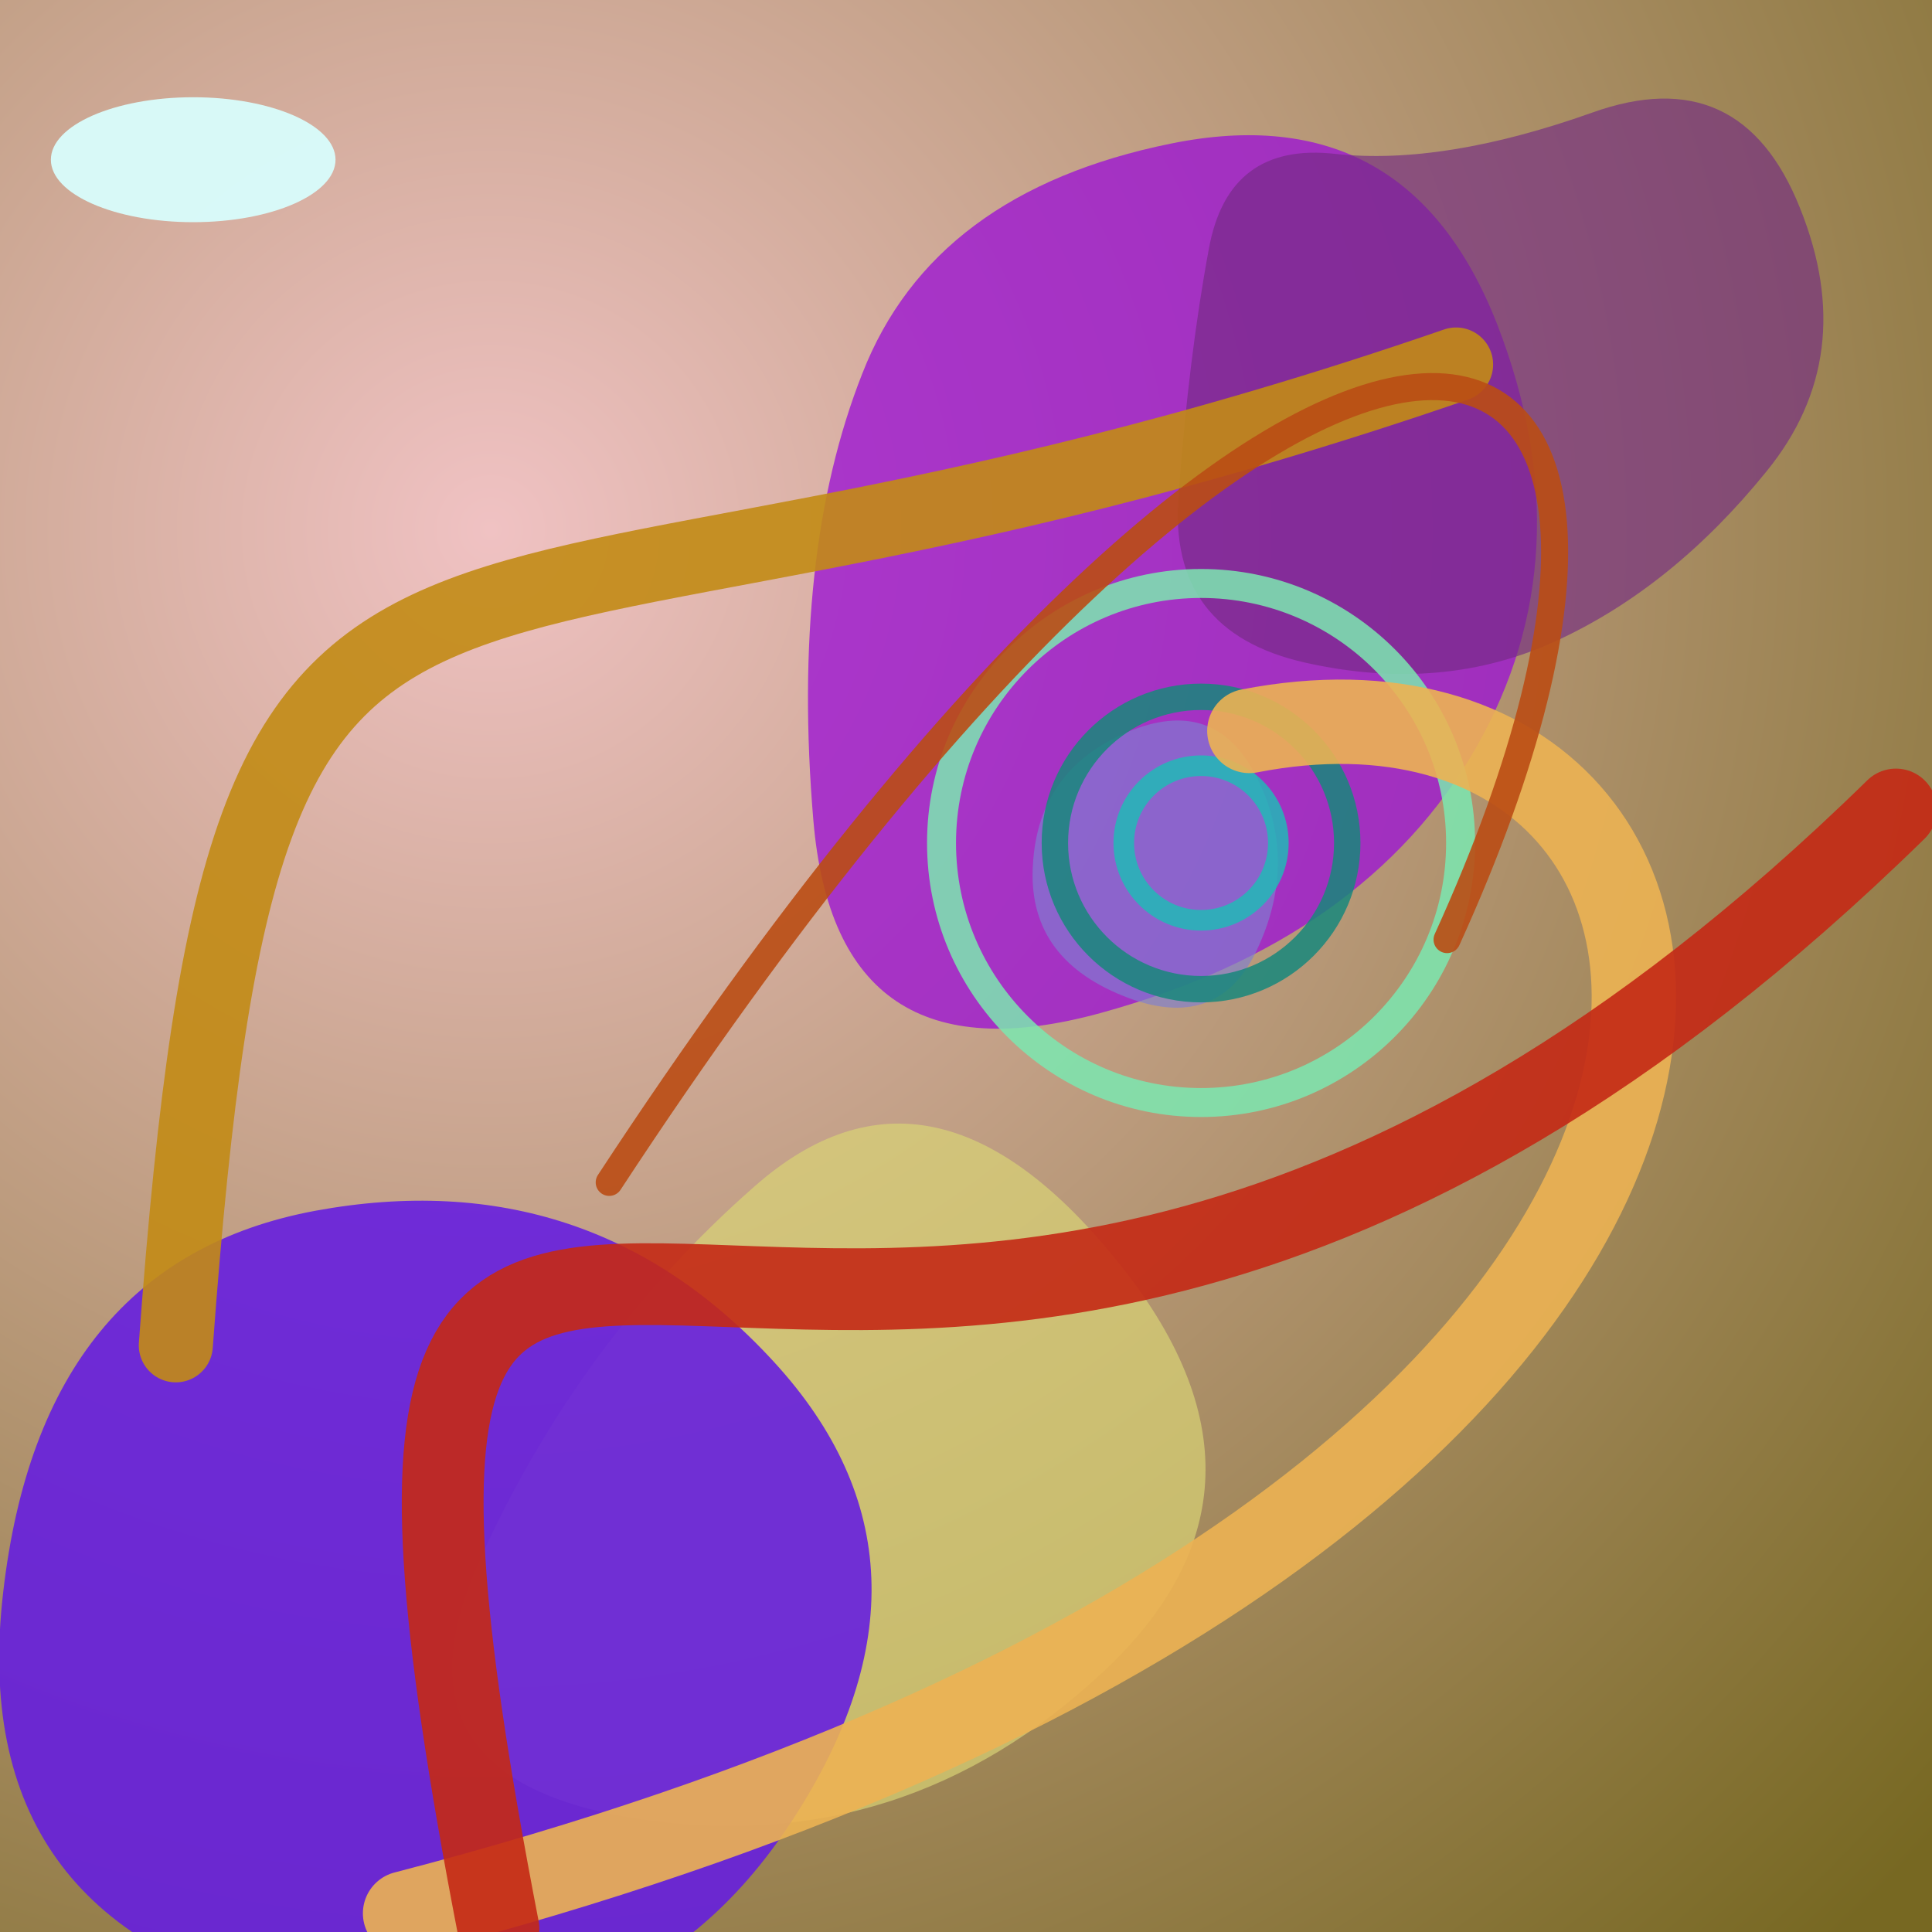
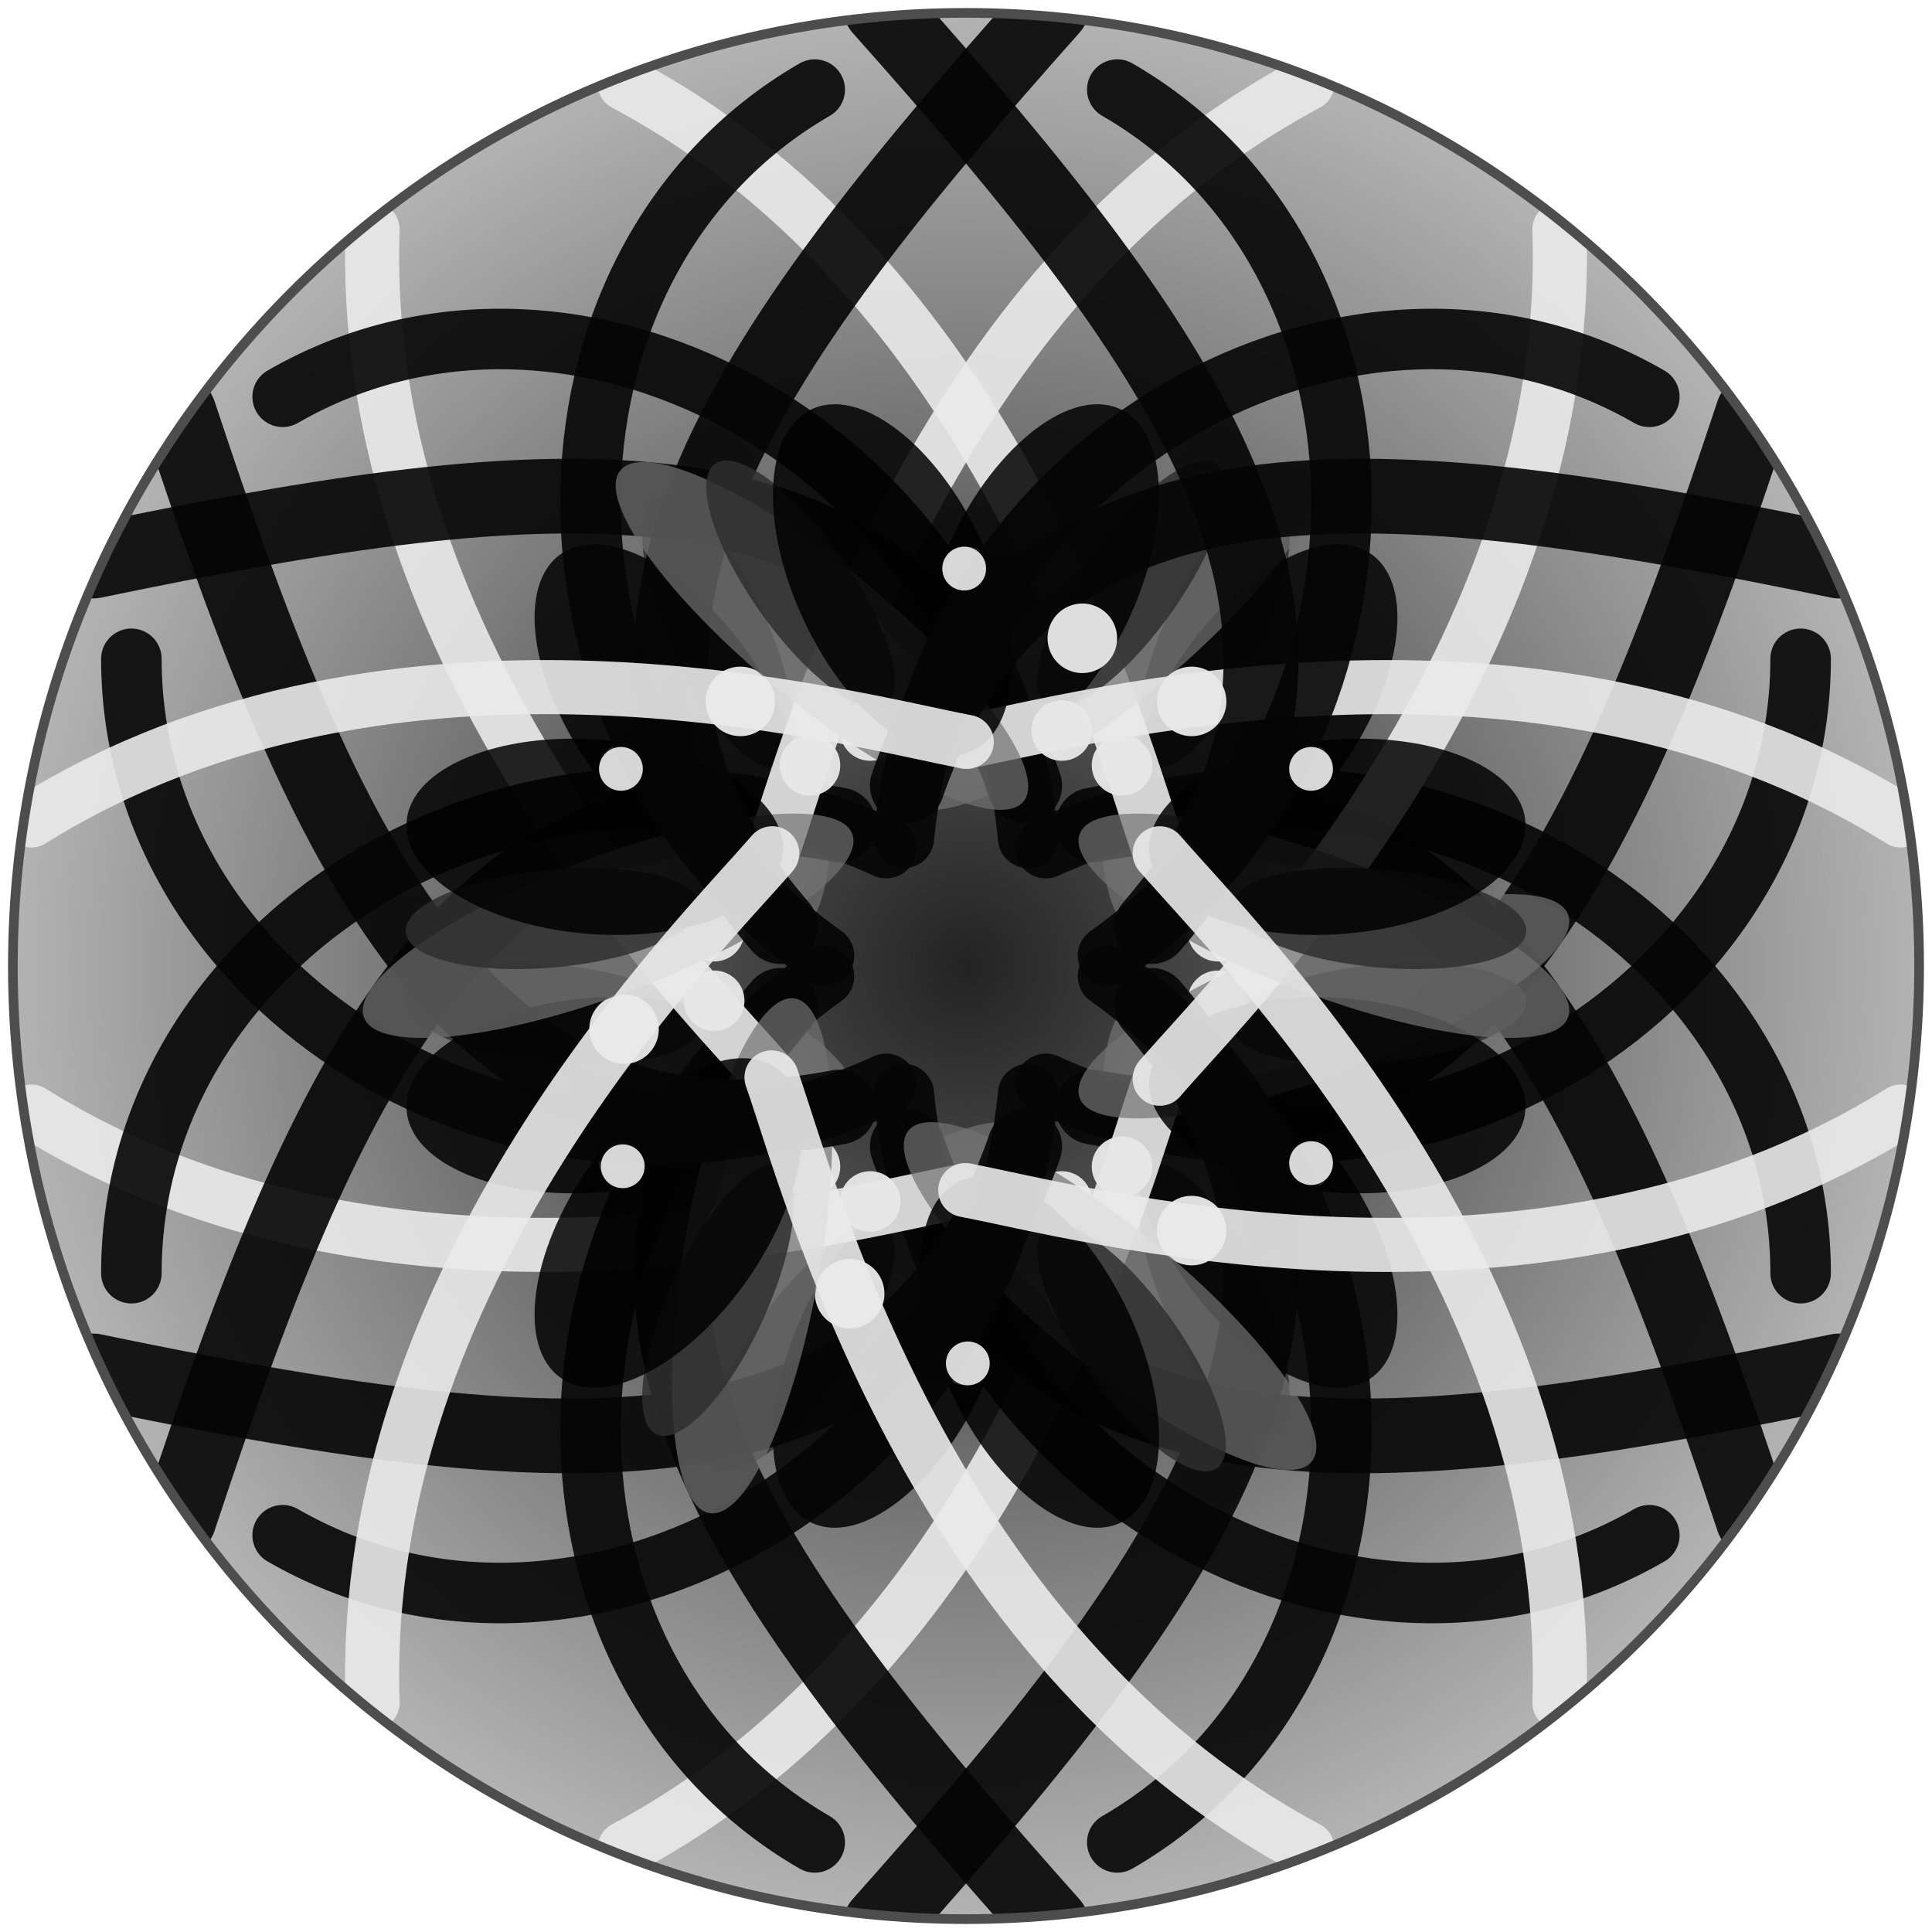
- <svg xmlns="http://www.w3.org/2000/svg" width="300" height="300" viewBox="0 0 300 300">
+ <svg xmlns="http://www.w3.org/2000/svg" width="300" height="300" viewBox="-150 -150 300 300">
  <defs>
-     <radialGradient id="bg" cx="0.256" cy="0.276" r="1">
-       <stop offset="0" stop-color="hsla(358.013,60%,85%,1)" />
-       <stop offset="1" stop-color="hsla(49.557,55%,30%,1)" />
+     <radialGradient id="bg15" cx="0" cy="0" r="148" gradientUnits="userSpaceOnUse">
+       <stop offset="0" stop-color="hsla(0,0%,13.8%,1.00)" />
+       <stop offset="1" stop-color="hsla(0,0%,70.2%,1.00)" />
    </radialGradient>
+     <clipPath id="disc15">
+       <circle r="148" />
+     </clipPath>
+     <g id="m15">
+       <ellipse cx="33.2" cy="45.0" rx="40.5" ry="10.7" transform="rotate(80.6 33.2 45.0)" fill="hsla(0,0%,44.8%,0.70)" />
+       <ellipse cx="38.5" cy="51.9" rx="22.9" ry="7.6" transform="rotate(65.4 38.5 51.9)" fill="hsla(0,0%,18.6%,0.84)" />
+       <ellipse cx="46.2" cy="39.9" rx="29.3" ry="15.1" transform="rotate(55.3 46.2 39.9)" fill="hsla(0,0%,0.6%,0.85)" />
+       <path d="M 19.7 21.9 C 77.7 33.1, 99.7 -17.9, 122.2 -85.9" fill="none" stroke="hsla(0,0%,2.1%,0.90)" stroke-width="11.6" stroke-linecap="round" />
+       <path d="M 12.4 18.3 C 66.3 43.0, 129.6 5.9, 129.6 -47.7" fill="none" stroke="hsla(0,0%,2.0%,0.90)" stroke-width="9.4" stroke-linecap="round" />
+       <path d="M 30.2 17.3 C 24.4 33.7, 6.0 105.6, -53.0 137.0" fill="none" stroke="hsla(0,0%,91.8%,0.90)" stroke-width="8.4" stroke-linecap="round" />
+       <circle cx="53.3" cy="31.1" r="3.4" fill="hsla(0,0%,88.2%,0.95)" />
+       <circle cx="53.1" cy="9.8" r="5.4" fill="hsla(0,0%,91.3%,0.95)" />
+       <circle cx="39.1" cy="5.4" r="4.7" fill="hsla(0,0%,91.1%,0.95)" />
+     </g>
  </defs>
-   <rect width="300" height="300" fill="url(#bg)" />
-   <path d="M 232.5 50.4 Q 246.3 86.1 229.2 116.1 Q 212.0 146.0 170.9 157.3 Q 129.8 168.6 126.3 127.4 Q 122.8 86.1 133.9 58.0 Q 144.9 29.8 181.8 22.3 Q 218.6 14.8 232.5 50.4 Z" fill="hsla(282.639,81.55%,45.539%,0.788)" />
-   <path d="M 173.3 195.6 Q 202.1 230.9 171.2 259.7 Q 140.3 288.5 99.6 282.5 Q 58.9 276.5 74.5 242.2 Q 90.0 208.0 117.3 184.1 Q 144.6 160.2 173.3 195.6 Z" fill="hsla(55.928,57.702%,66.006%,0.688)" />
-   <path d="M 120.2 211.5 Q 149.0 242.9 123.0 282.7 Q 97.0 322.6 45.8 310.5 Q -5.5 298.5 0.5 247.2 Q 6.4 195.9 49.0 188.0 Q 91.5 180.2 120.2 211.5 Z" fill="hsla(261.995,76.951%,49.811%,0.883)" />
-   <path d="M 279.5 32.3 Q 288.8 55.4 274.3 73.2 Q 259.8 91.1 241.9 99.4 Q 224.1 107.7 202.7 102.9 Q 181.3 98.1 183.0 76.8 Q 184.6 55.4 187.7 38.7 Q 190.7 22.0 207.4 23.9 Q 224.1 25.7 247.2 17.5 Q 270.3 9.2 279.5 32.3 Z" fill="hsla(289.535,51.424%,33.704%,0.644)" />
-   <path d="M 195.1 120.6 Q 201.6 133.4 195.4 147.0 Q 189.3 160.7 174.3 154.6 Q 159.4 148.6 160.4 134.1 Q 161.3 119.5 175.0 113.7 Q 188.7 107.9 195.1 120.6 Z" fill="hsla(240.458,46.944%,65.974%,0.653)" />
-   <circle cx="186.5" cy="130.9" r="40.3" fill="none" stroke="hsla(149.001,70%,69.847%,0.85)" stroke-width="4.5" />
-   <circle cx="186.5" cy="130.9" r="22.7" fill="none" stroke="hsla(174.233,70%,31.027%,0.85)" stroke-width="4.1" />
-   <circle cx="186.5" cy="130.9" r="12.0" fill="none" stroke="hsla(179.089,70%,42.64%,0.85)" stroke-width="3.2" />
-   <path d="M 62.9 297.1 C 299.4 235.8, 281.3 96.5, 194.0 113.5" fill="none" stroke="hsla(37.373,80%,62.67%,0.9)" stroke-width="13.1" stroke-linecap="round" />
-   <path d="M 77.4 299.5 C 39.4 103.1, 129.1 287.4, 294.4 125.7" fill="none" stroke="hsla(6.435,80%,42.944%,0.9)" stroke-width="12.7" stroke-linecap="round" />
-   <path d="M 27.3 208.9 C 38.6 55.0, 60.8 113.6, 226.1 56.6" fill="none" stroke="hsla(40.68,80%,42.336%,0.9)" stroke-width="11.5" stroke-linecap="round" />
-   <path d="M 94.6 183.6 C 204.2 16.4, 275.5 34.2, 224.7 145.9" fill="none" stroke="hsla(20.436,80%,40.69%,0.9)" stroke-width="4.2" stroke-linecap="round" />
-   <ellipse cx="30.0" cy="24.8" rx="22.1" ry="9.7" fill="hsla(178.013,90%,92%,0.95)" />
+   <g clip-path="url(#disc15)">
+     <circle r="148" fill="url(#bg15)" />
+     <use href="#m15" transform="rotate(0.0)" />
+     <use href="#m15" transform="rotate(0.0) scale(1,-1)" />
+     <use href="#m15" transform="rotate(60.0)" />
+     <use href="#m15" transform="rotate(60.0) scale(1,-1)" />
+     <use href="#m15" transform="rotate(120.0)" />
+     <use href="#m15" transform="rotate(120.0) scale(1,-1)" />
+     <use href="#m15" transform="rotate(180.0)" />
+     <use href="#m15" transform="rotate(180.0) scale(1,-1)" />
+     <use href="#m15" transform="rotate(240.0)" />
+     <use href="#m15" transform="rotate(240.0) scale(1,-1)" />
+     <use href="#m15" transform="rotate(300.0)" />
+     <use href="#m15" transform="rotate(300.0) scale(1,-1)" />
+   </g>
+   <circle r="148" fill="none" stroke="hsla(0,0%,30.0%,1.00)" stroke-width="1.5" />
</svg>
